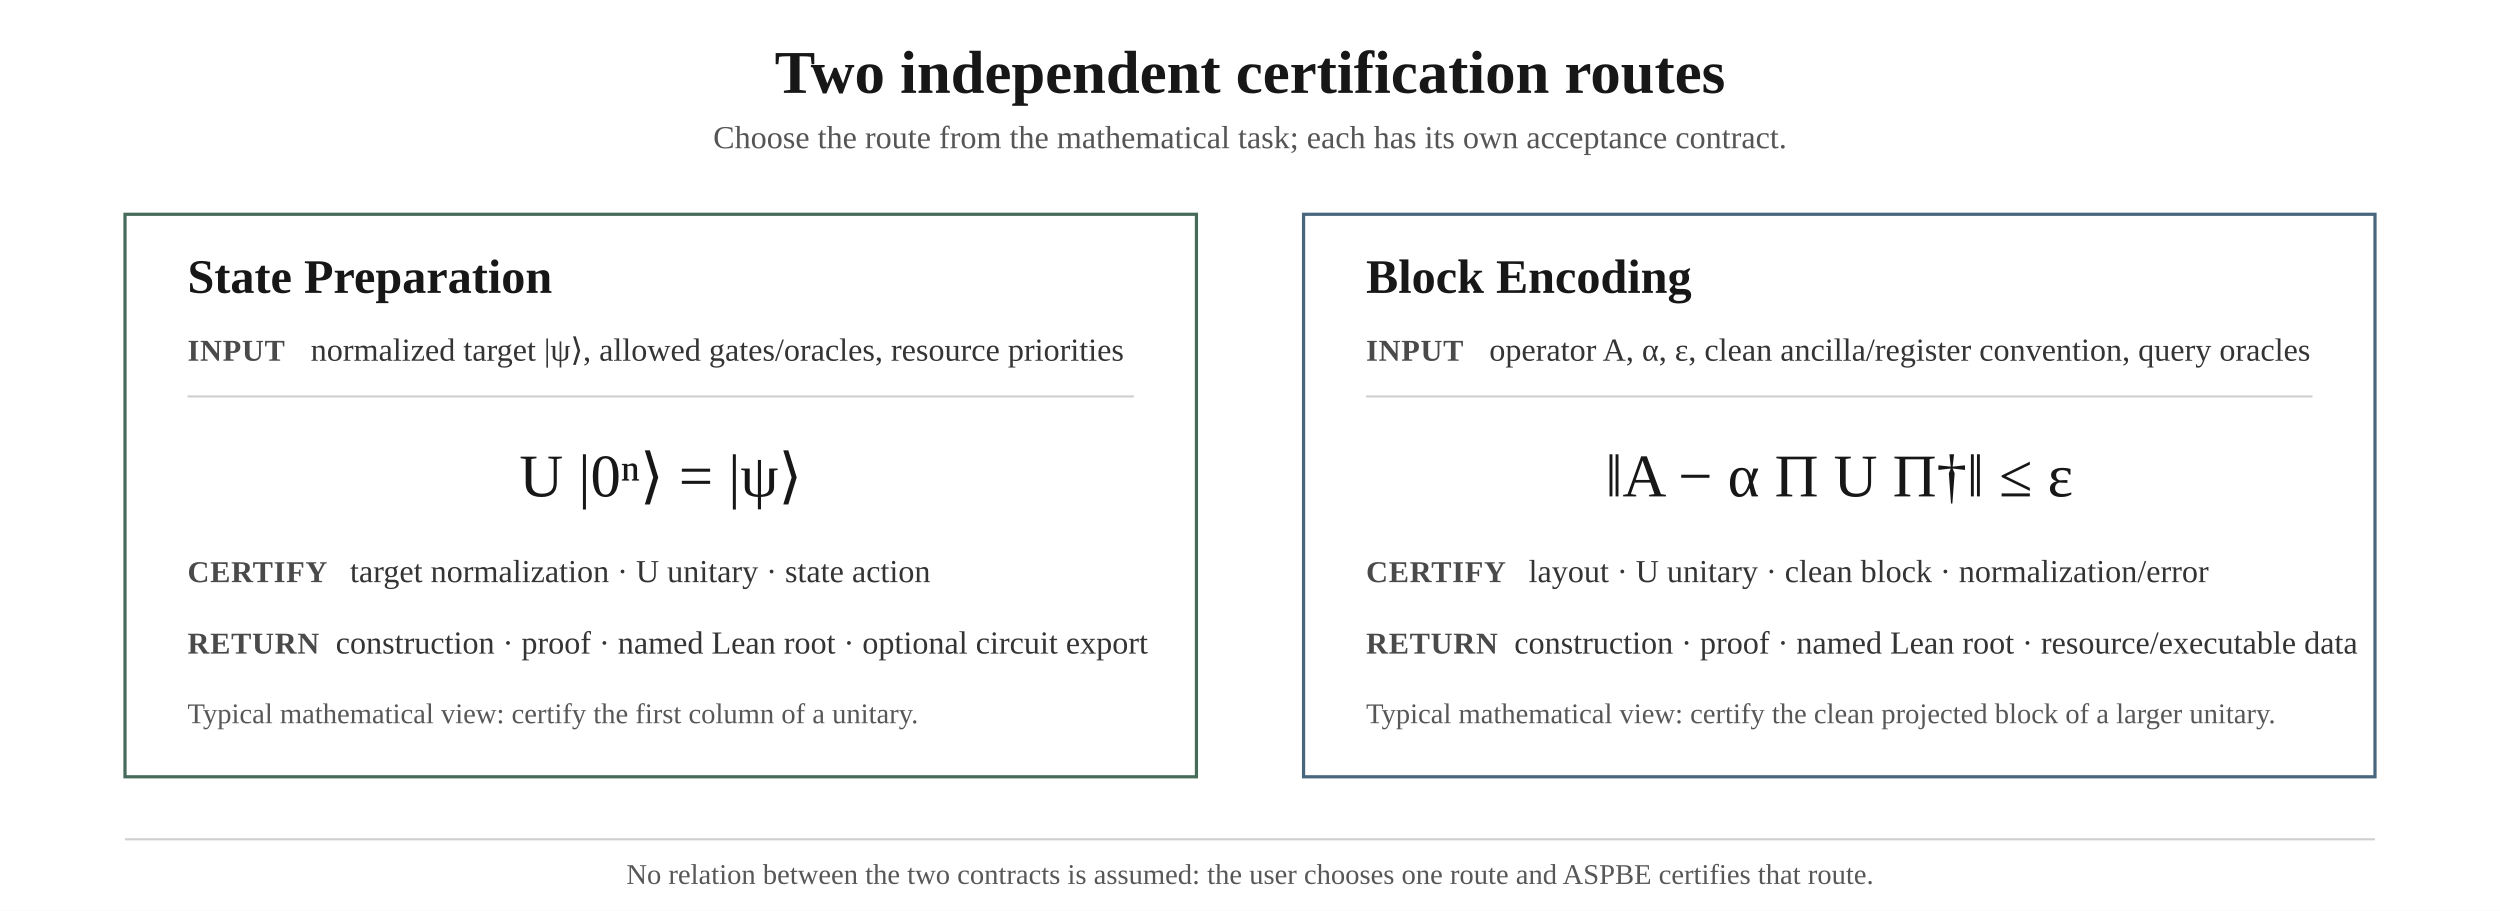
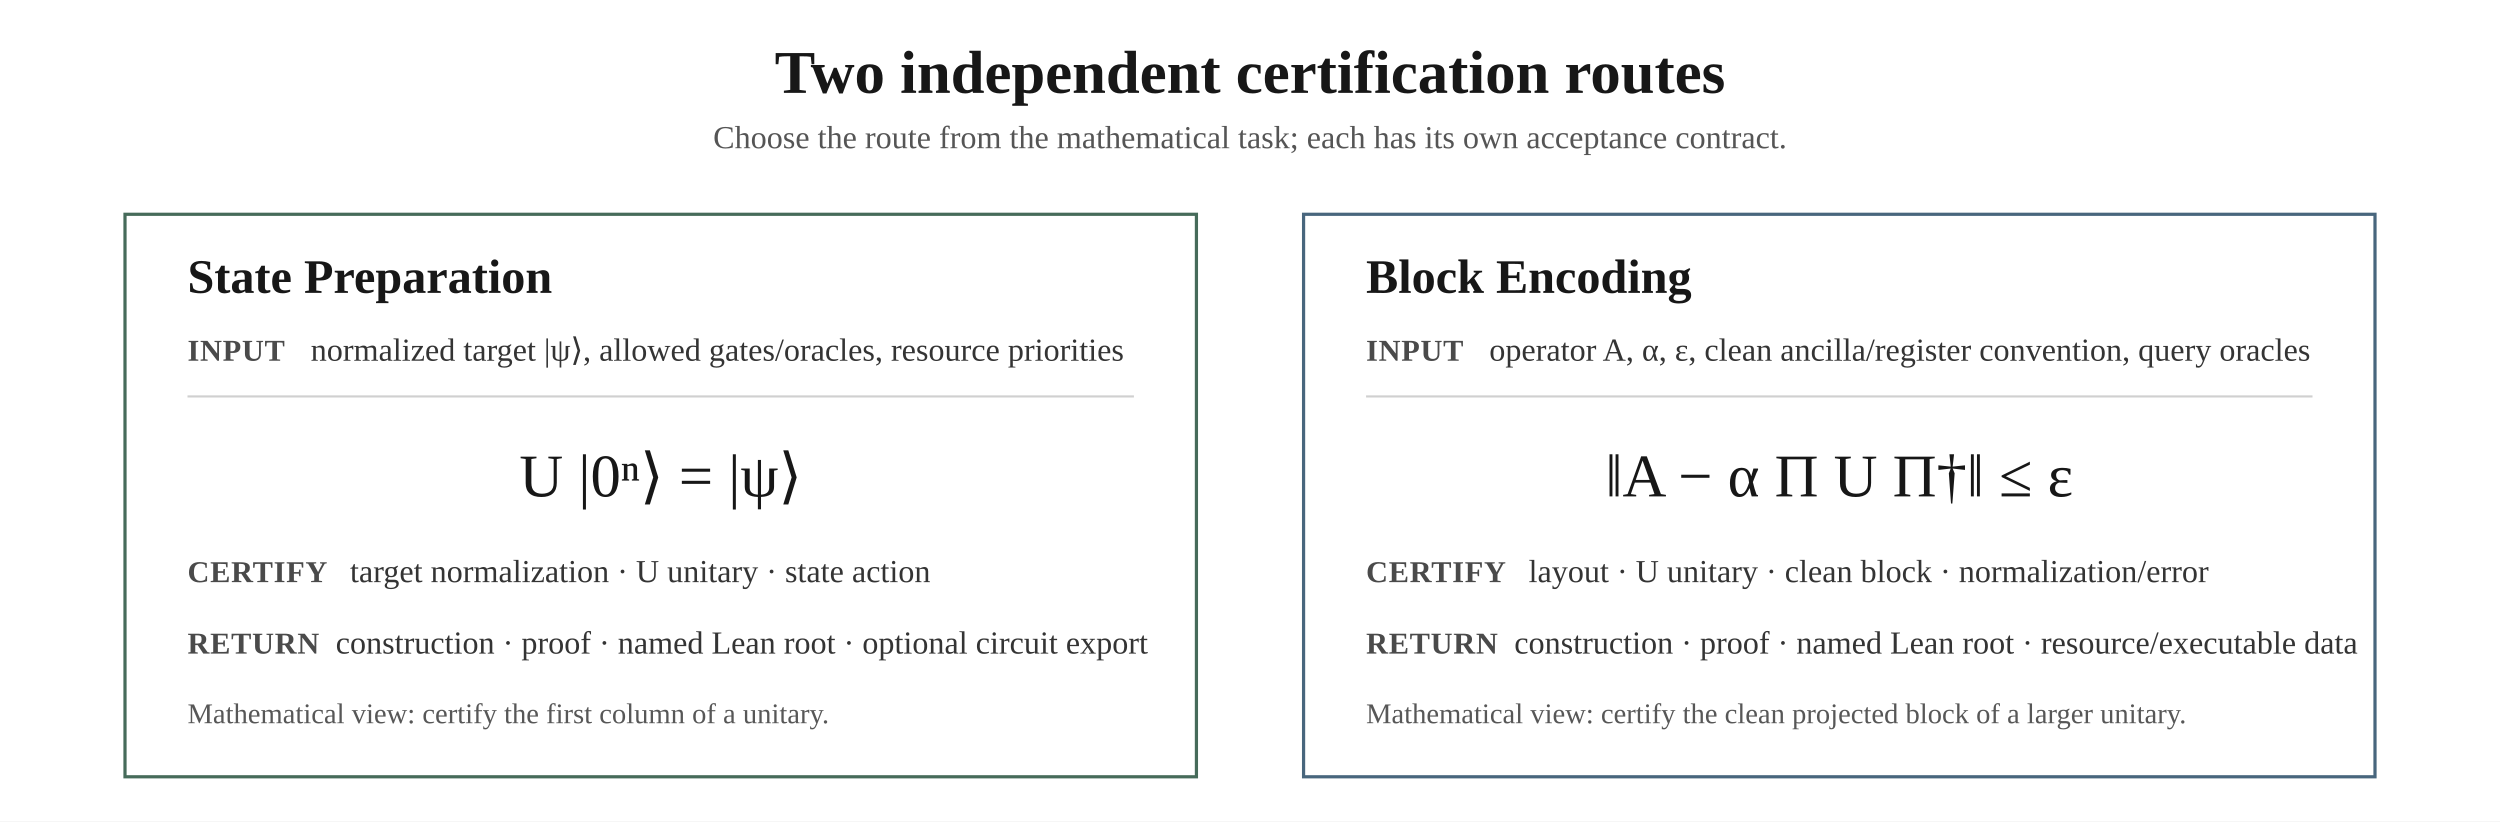
- <svg xmlns="http://www.w3.org/2000/svg" width="1400" height="510" viewBox="0 0 1400 510" role="img" aria-labelledby="title desc">
+ <svg xmlns="http://www.w3.org/2000/svg" width="1400" height="460" viewBox="0 0 1400 460" role="img" aria-labelledby="title desc">
  <style>
    text { font-family: "Times New Roman", Times, "Liberation Serif", serif; fill: #171717; }
    .title { font-size: 34px; font-weight: 700; }
    .subtitle { font-size: 18px; fill: #555; }
    .head { font-size: 27px; font-weight: 700; }
    .label { font-size: 17px; font-weight: 700; letter-spacing: .4px; fill: #4a4a4a; }
    .formula { font-size: 34px; }
    .body { font-size: 18px; fill: #343434; }
    .small { font-size: 16px; fill: #575757; }
    .panel { fill: #fff; stroke-width: 1.8; }
    .state { stroke: #466b5a; }
    .block { stroke: #48667d; }
    .rule { stroke: #d0d0d0; stroke-width: 1.2; }
  </style>
-   <rect width="1400" height="510" fill="#ffffff" />
+   <rect width="1400" height="460" fill="#ffffff" />
  <text x="700" y="52" text-anchor="middle" class="title">Two independent certification routes</text>
  <text x="700" y="83" text-anchor="middle" class="subtitle">Choose the route from the mathematical task; each has its own acceptance contract.</text>
  <rect x="70" y="120" width="600" height="315" class="panel state" />
  <text x="105" y="164" class="head">State Preparation</text>
  <text x="105" y="202" class="label">INPUT</text>
  <text x="174" y="202" class="body">normalized target |ψ⟩, allowed gates/oracles, resource priorities</text>
  <line x1="105" y1="222" x2="635" y2="222" class="rule" />
  <text x="370" y="278" text-anchor="middle" class="formula">U |0ⁿ⟩ = |ψ⟩</text>
  <text x="105" y="326" class="label">CERTIFY</text>
  <text x="196" y="326" class="body">target normalization · U unitary · state action</text>
  <text x="105" y="366" class="label">RETURN</text>
  <text x="188" y="366" class="body">construction · proof · named Lean root · optional circuit export</text>
-   <text x="105" y="405" class="small">Typical mathematical view: certify the first column of a unitary.</text>
+   <text x="105" y="405" class="small">Mathematical view: certify the first column of a unitary.</text>
  <rect x="730" y="120" width="600" height="315" class="panel block" />
  <text x="765" y="164" class="head">Block Encoding</text>
  <text x="765" y="202" class="label">INPUT</text>
  <text x="834" y="202" class="body">operator A, α, ε, clean ancilla/register convention, query oracles</text>
  <line x1="765" y1="222" x2="1295" y2="222" class="rule" />
  <text x="1030" y="278" text-anchor="middle" class="formula">‖A − α Π U Π†‖ ≤ ε</text>
  <text x="765" y="326" class="label">CERTIFY</text>
  <text x="856" y="326" class="body">layout · U unitary · clean block · normalization/error</text>
  <text x="765" y="366" class="label">RETURN</text>
  <text x="848" y="366" class="body">construction · proof · named Lean root · resource/executable data</text>
-   <text x="765" y="405" class="small">Typical mathematical view: certify the clean projected block of a larger unitary.</text>
-   <line x1="70" y1="470" x2="1330" y2="470" class="rule" />
-   <text x="700" y="495" text-anchor="middle" class="small">No relation between the two contracts is assumed: the user chooses one route and ASPBE certifies that route.</text>
+   <text x="765" y="405" class="small">Mathematical view: certify the clean projected block of a larger unitary.</text>
</svg>
